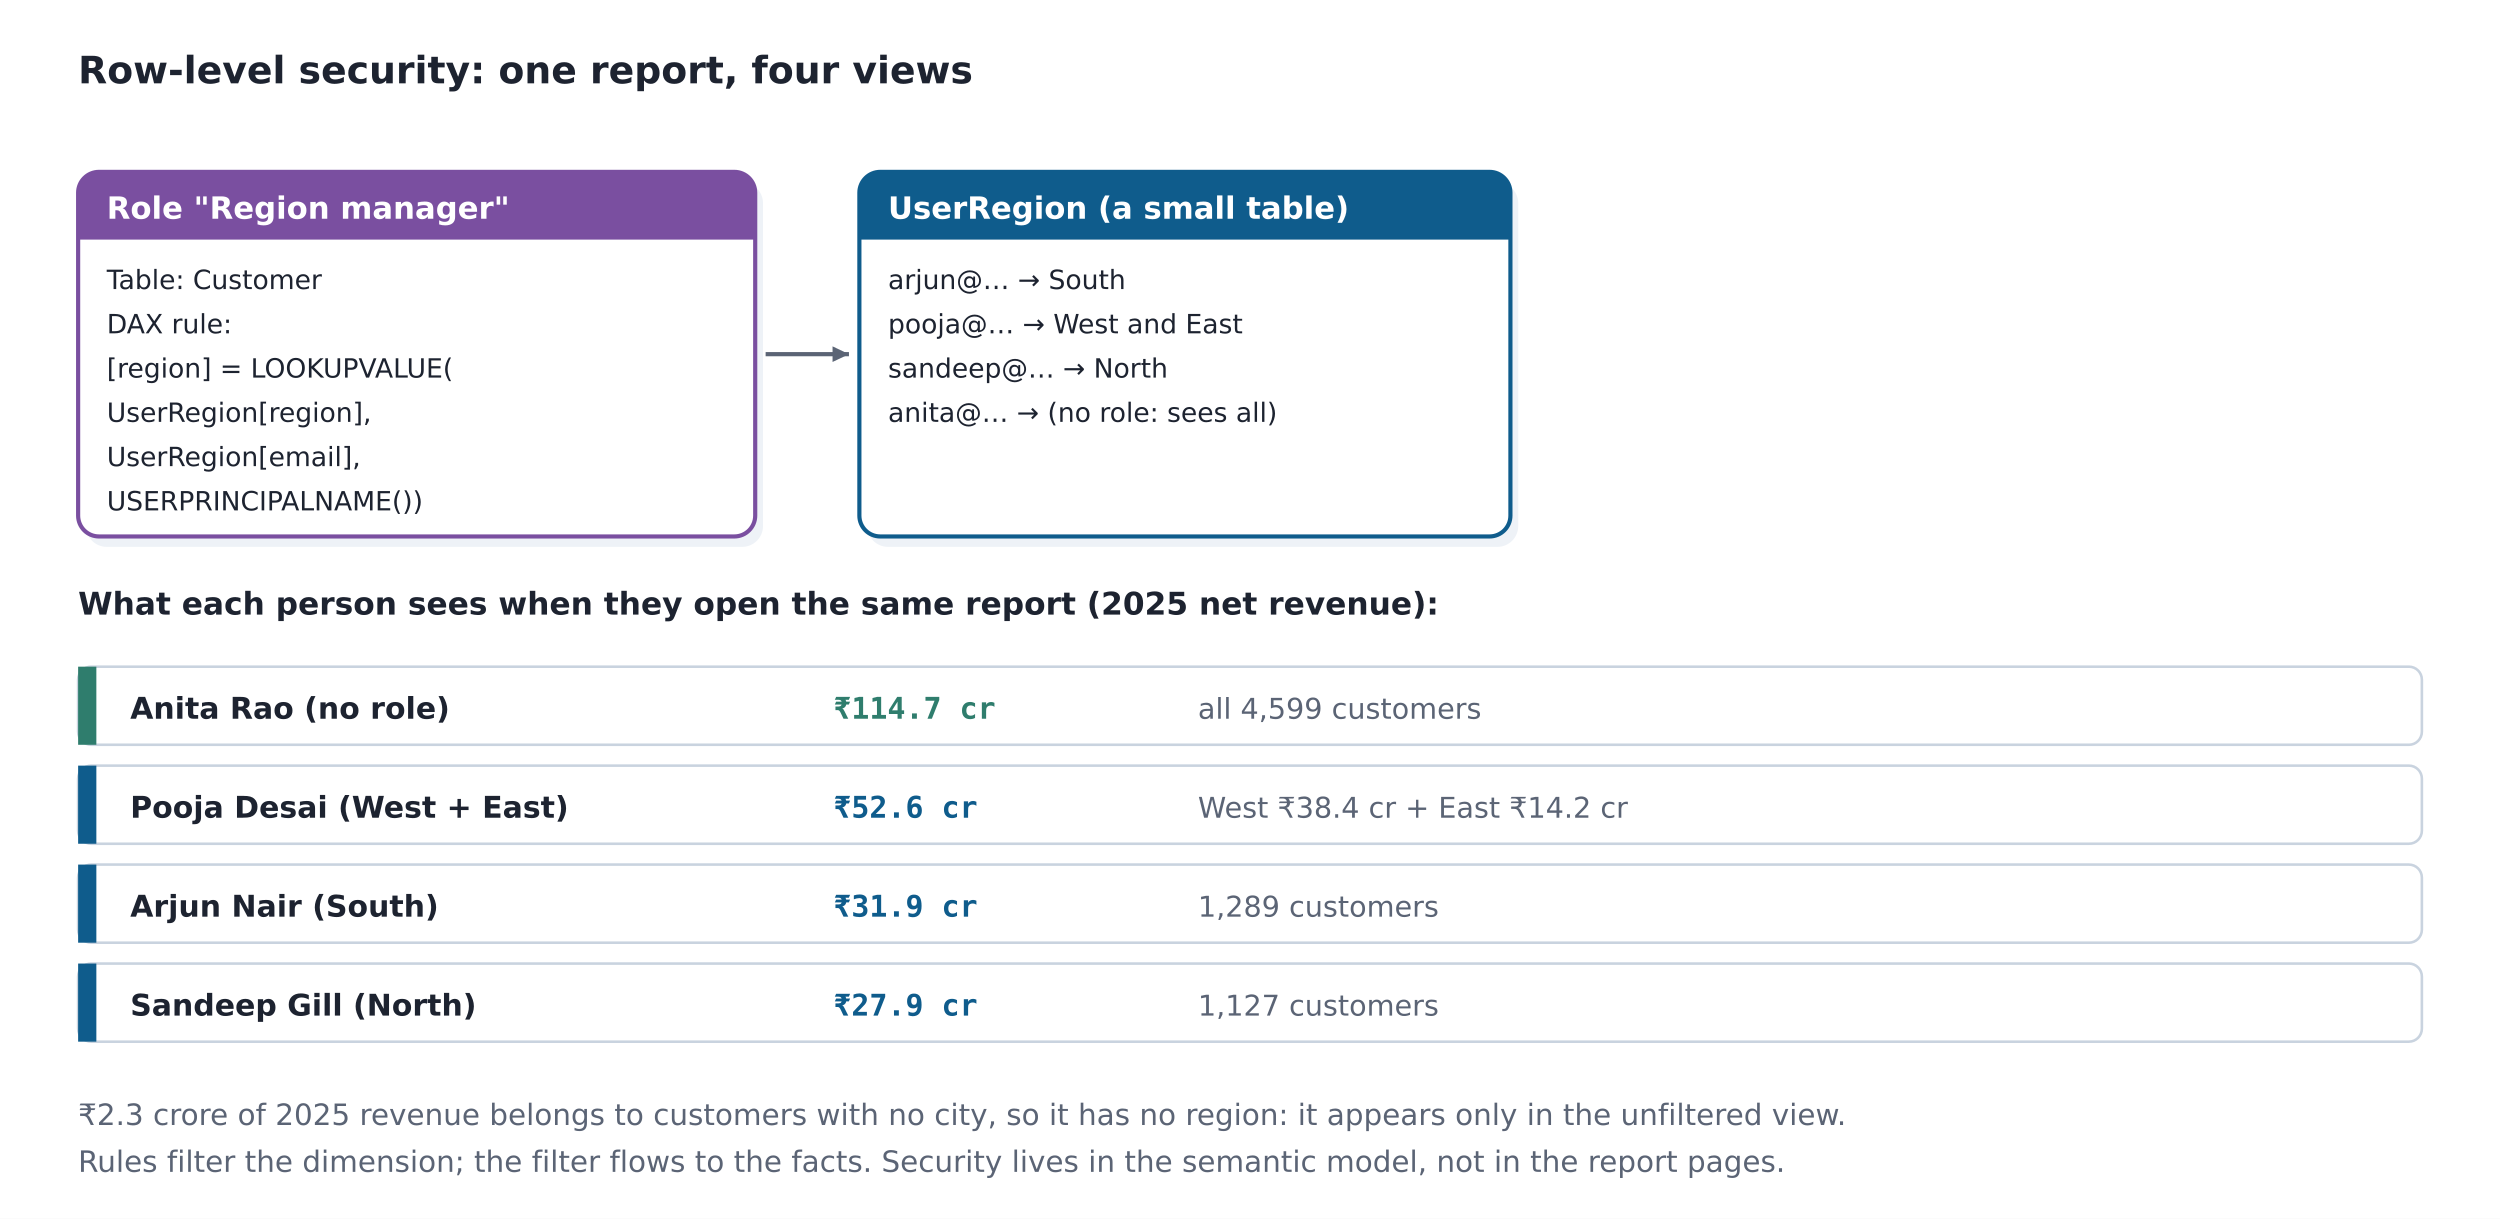
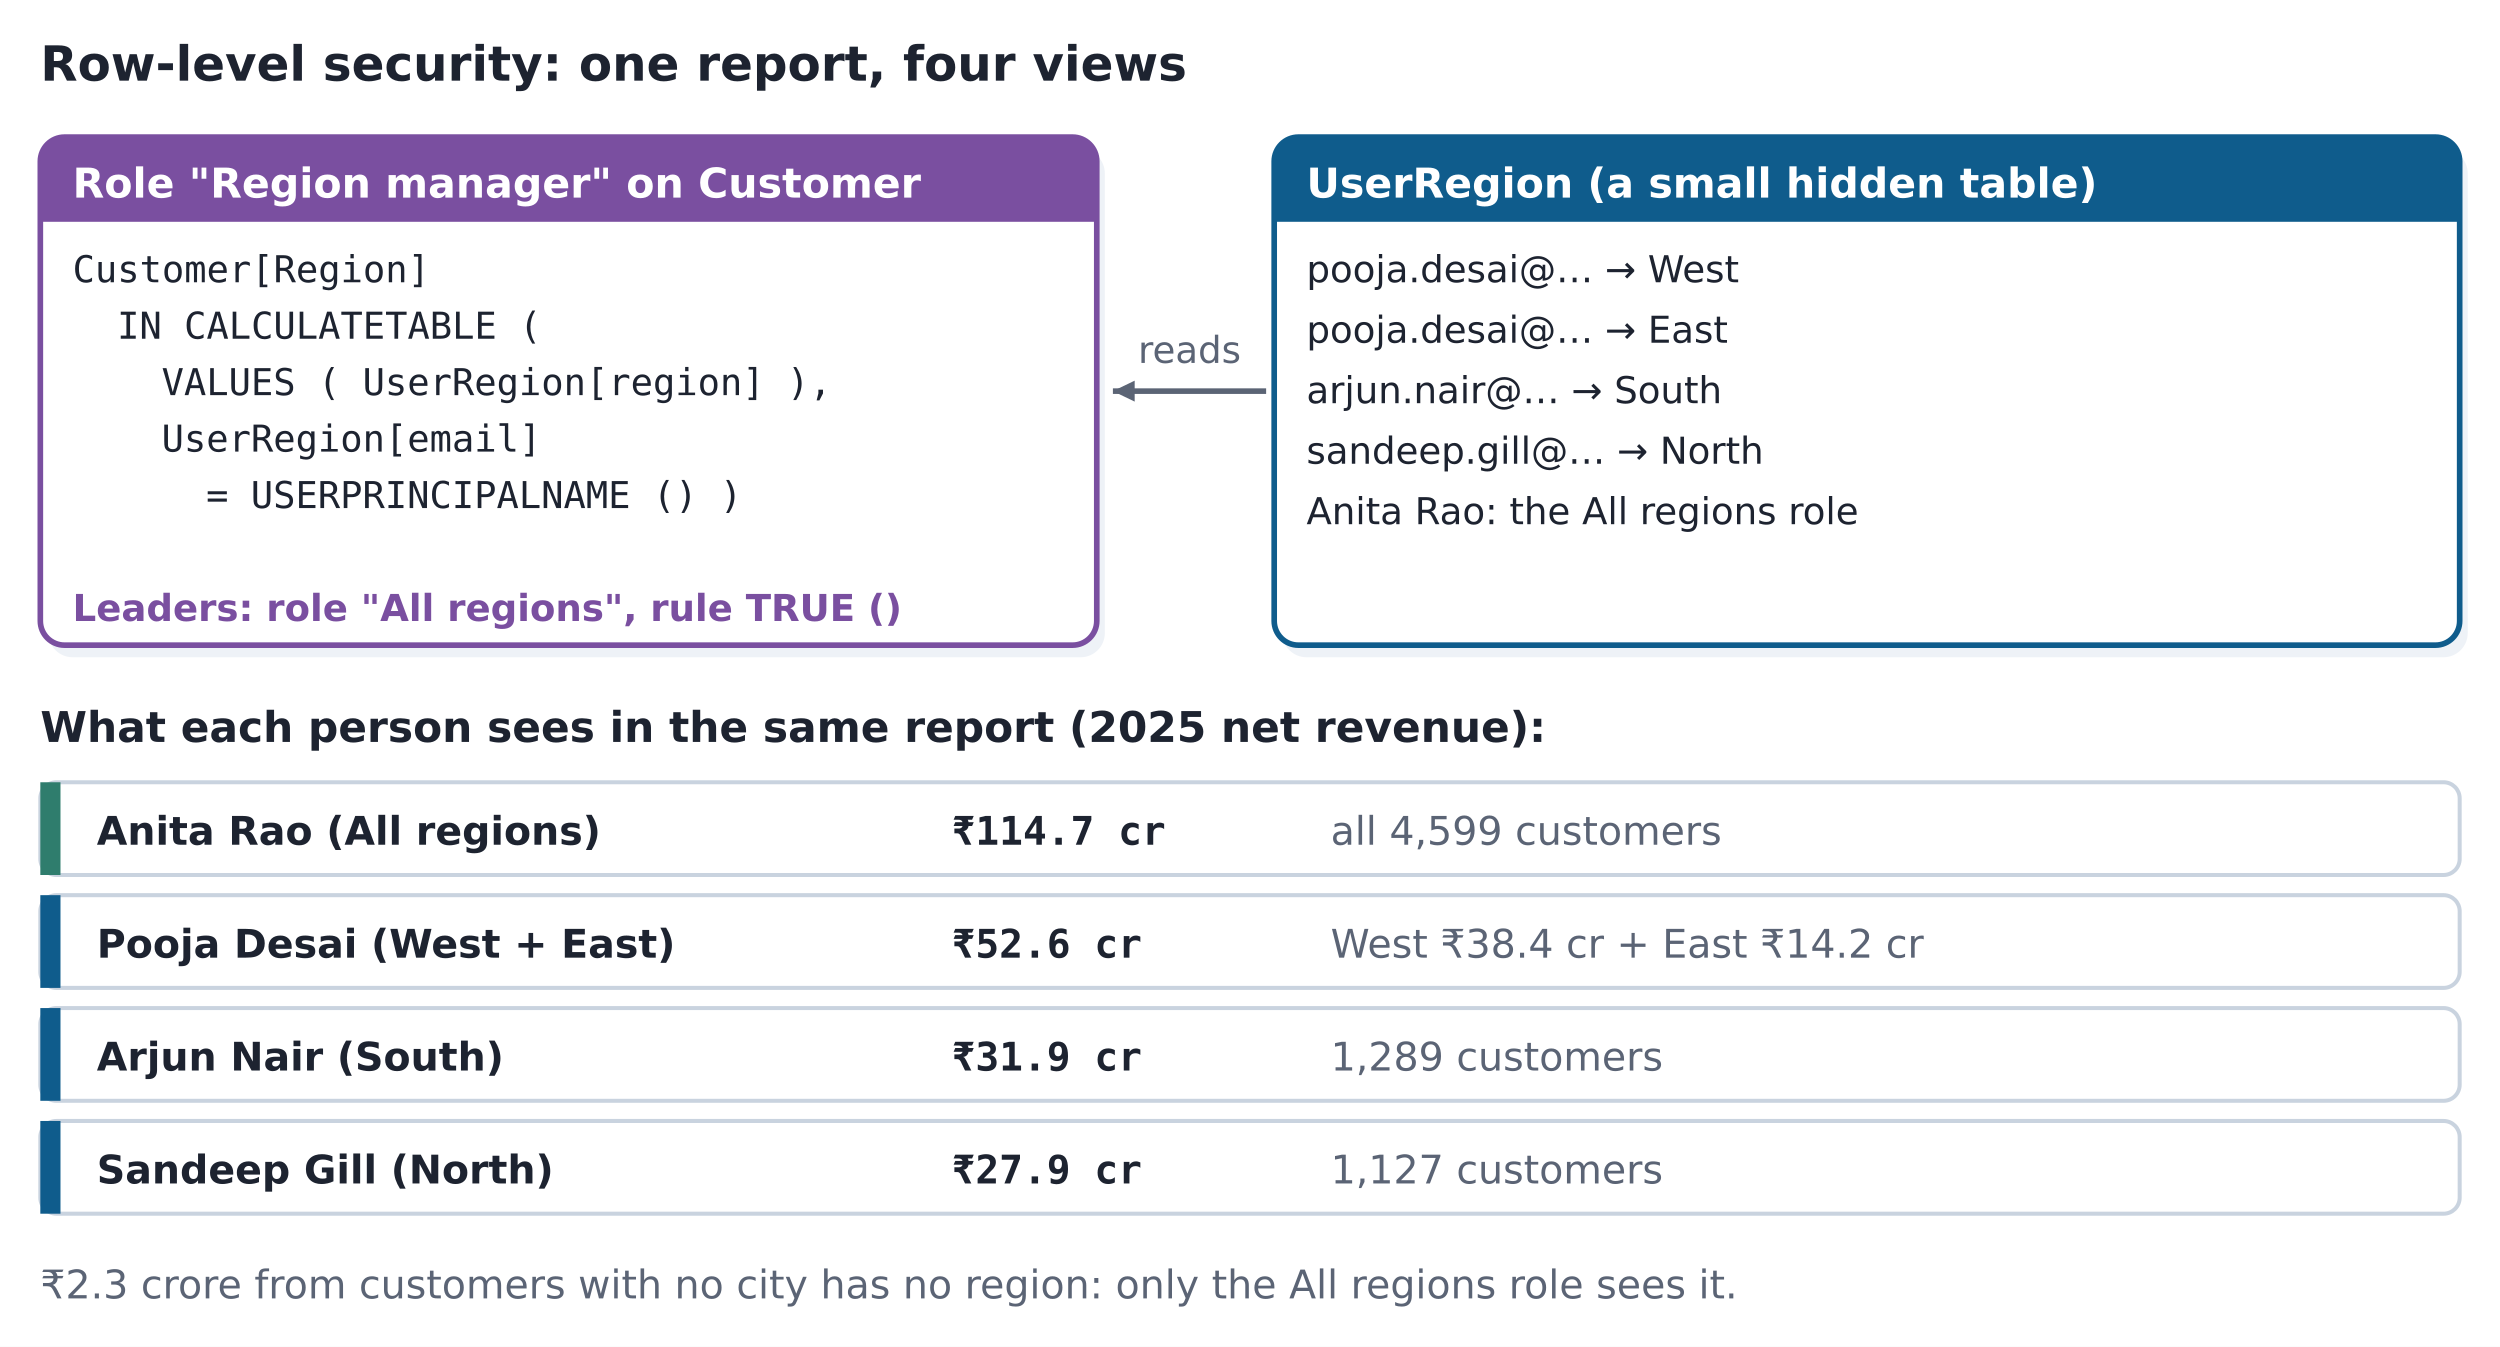
- <svg xmlns="http://www.w3.org/2000/svg" width="960" height="468" viewBox="0 0 960 468" font-family="DejaVu Sans, Arial, sans-serif">
-   <rect width="960" height="468" fill="#ffffff" />
-   <text x="30" y="32" font-size="14.5" fill="#1d2330" font-weight="bold" text-anchor="start" font-family="Poppins, DejaVu Sans, sans-serif">Row-level security: one report, four views</text>
-   <rect x="33" y="70" width="260" height="140" rx="8" fill="#eef2f7" stroke="none" stroke-width="1" />
-   <rect x="30" y="66" width="260" height="140" rx="8" fill="#fff" stroke="#7a4fa0" stroke-width="1.6" />
-   <path d="M30,74 a8,8 0 0 1 8,-8 H282 a8,8 0 0 1 8,8 V92 H30 Z" fill="#7a4fa0" />
-   <text x="41" y="84" font-size="11.8" fill="#fff" font-weight="bold" text-anchor="start" font-family="Poppins, DejaVu Sans, sans-serif">Role "Region manager"</text>
-   <text x="41" y="111" font-size="10.2" fill="#1d2330" font-weight="normal" text-anchor="start">Table: Customer</text>
-   <text x="41" y="128" font-size="10.2" fill="#1d2330" font-weight="normal" text-anchor="start">DAX rule:</text>
-   <text x="41" y="145" font-size="10.2" fill="#1d2330" font-weight="normal" text-anchor="start">[region] = LOOKUPVALUE(</text>
-   <text x="41" y="162" font-size="10.2" fill="#1d2330" font-weight="normal" text-anchor="start">  UserRegion[region],</text>
-   <text x="41" y="179" font-size="10.2" fill="#1d2330" font-weight="normal" text-anchor="start">  UserRegion[email],</text>
-   <text x="41" y="196" font-size="10.2" fill="#1d2330" font-weight="normal" text-anchor="start">  USERPRINCIPALNAME())</text>
-   <rect x="333" y="70" width="250" height="140" rx="8" fill="#eef2f7" stroke="none" stroke-width="1" />
-   <rect x="330" y="66" width="250" height="140" rx="8" fill="#fff" stroke="#0f5c8c" stroke-width="1.6" />
-   <path d="M330,74 a8,8 0 0 1 8,-8 H572 a8,8 0 0 1 8,8 V92 H330 Z" fill="#0f5c8c" />
-   <text x="341" y="84" font-size="11.8" fill="#fff" font-weight="bold" text-anchor="start" font-family="Poppins, DejaVu Sans, sans-serif">UserRegion (a small table)</text>
-   <text x="341" y="111" font-size="10.2" fill="#1d2330" font-weight="normal" text-anchor="start">arjun@…  →  South</text>
-   <text x="341" y="128" font-size="10.2" fill="#1d2330" font-weight="normal" text-anchor="start">pooja@…  →  West and East</text>
-   <text x="341" y="145" font-size="10.2" fill="#1d2330" font-weight="normal" text-anchor="start">sandeep@…  →  North</text>
-   <text x="341" y="162" font-size="10.2" fill="#1d2330" font-weight="normal" text-anchor="start">anita@…  →  (no role: sees all)</text>
-   <path d="M294,136 L326,136" fill="none" stroke="#5b6475" stroke-width="1.6" stroke-linejoin="round" />
-   <path d="M326,136 L319.7,139.0 L319.7,133.0 Z" fill="#5b6475" />
-   <text x="30" y="236" font-size="12" fill="#1d2330" font-weight="bold" text-anchor="start">What each person sees when they open the same report (2025 net revenue):</text>
-   <rect x="30" y="256" width="900" height="30" rx="5" fill="#fff" stroke="#c9d3df" stroke-width="1" />
-   <rect x="30" y="256" width="7" height="30" rx="0" fill="#2f7d6d" stroke="none" stroke-width="1" />
-   <text x="50" y="276" font-size="11.5" fill="#1d2330" font-weight="bold" text-anchor="start">Anita Rao (no role)</text>
-   <text x="320" y="276" font-size="11.5" fill="#2f7d6d" font-weight="bold" text-anchor="start" font-family="DejaVu Sans Mono, monospace">₹114.7 cr</text>
-   <text x="460" y="276" font-size="11" fill="#5b6475" font-weight="normal" text-anchor="start">all 4,599 customers</text>
-   <rect x="30" y="294" width="900" height="30" rx="5" fill="#fff" stroke="#c9d3df" stroke-width="1" />
-   <rect x="30" y="294" width="7" height="30" rx="0" fill="#0f5c8c" stroke="none" stroke-width="1" />
-   <text x="50" y="314" font-size="11.5" fill="#1d2330" font-weight="bold" text-anchor="start">Pooja Desai (West + East)</text>
-   <text x="320" y="314" font-size="11.5" fill="#0f5c8c" font-weight="bold" text-anchor="start" font-family="DejaVu Sans Mono, monospace">₹52.6 cr</text>
-   <text x="460" y="314" font-size="11" fill="#5b6475" font-weight="normal" text-anchor="start">West ₹38.4 cr + East ₹14.2 cr</text>
-   <rect x="30" y="332" width="900" height="30" rx="5" fill="#fff" stroke="#c9d3df" stroke-width="1" />
-   <rect x="30" y="332" width="7" height="30" rx="0" fill="#0f5c8c" stroke="none" stroke-width="1" />
-   <text x="50" y="352" font-size="11.5" fill="#1d2330" font-weight="bold" text-anchor="start">Arjun Nair (South)</text>
-   <text x="320" y="352" font-size="11.5" fill="#0f5c8c" font-weight="bold" text-anchor="start" font-family="DejaVu Sans Mono, monospace">₹31.9 cr</text>
-   <text x="460" y="352" font-size="11" fill="#5b6475" font-weight="normal" text-anchor="start">1,289 customers</text>
-   <rect x="30" y="370" width="900" height="30" rx="5" fill="#fff" stroke="#c9d3df" stroke-width="1" />
-   <rect x="30" y="370" width="7" height="30" rx="0" fill="#0f5c8c" stroke="none" stroke-width="1" />
-   <text x="50" y="390" font-size="11.5" fill="#1d2330" font-weight="bold" text-anchor="start">Sandeep Gill (North)</text>
-   <text x="320" y="390" font-size="11.5" fill="#0f5c8c" font-weight="bold" text-anchor="start" font-family="DejaVu Sans Mono, monospace">₹27.9 cr</text>
-   <text x="460" y="390" font-size="11" fill="#5b6475" font-weight="normal" text-anchor="start">1,127 customers</text>
-   <text x="30" y="432" font-size="11.3" fill="#5b6475" font-weight="normal" text-anchor="start">₹2.3 crore of 2025 revenue belongs to customers with no city, so it has no region: it appears only in the unfiltered view.</text>
-   <text x="30" y="450" font-size="11.3" fill="#5b6475" font-weight="normal" text-anchor="start">Rules filter the dimension; the filter flows to the facts. Security lives in the semantic model, not in the report pages.</text>
+ <svg xmlns="http://www.w3.org/2000/svg" width="620" height="334" viewBox="0 0 620 334" font-family="DejaVu Sans, Arial, sans-serif">
+   <rect width="620" height="334" fill="#ffffff" />
+   <text x="10" y="20" font-size="12" fill="#1d2330" font-weight="bold" text-anchor="start" font-family="Poppins, DejaVu Sans, sans-serif">Row-level security: one report, four views</text>
+   <rect x="12" y="37" width="262" height="126" rx="6" fill="#eef2f7" stroke="none" stroke-width="1" />
+   <rect x="10" y="34" width="262" height="126" rx="6" fill="#fff" stroke="#7a4fa0" stroke-width="1.4" />
+   <path d="M10,40 a6,6 0 0 1 6,-6 H266 a6,6 0 0 1 6,6 V55 H10 Z" fill="#7a4fa0" />
+   <text x="18" y="49" font-size="10.2" fill="#fff" font-weight="bold" text-anchor="start" font-family="Poppins, DejaVu Sans, sans-serif">Role "Region manager" on Customer</text>
+   <text x="18.0" y="70" font-size="9.2" fill="#1d2330" font-weight="normal" text-anchor="start" font-family="DejaVu Sans Mono, monospace">Customer[Region]</text>
+   <text x="29.04" y="84" font-size="9.2" fill="#1d2330" font-weight="normal" text-anchor="start" font-family="DejaVu Sans Mono, monospace">IN CALCULATETABLE (</text>
+   <text x="40.08" y="98" font-size="9.2" fill="#1d2330" font-weight="normal" text-anchor="start" font-family="DejaVu Sans Mono, monospace">VALUES ( UserRegion[region] ),</text>
+   <text x="40.08" y="112" font-size="9.2" fill="#1d2330" font-weight="normal" text-anchor="start" font-family="DejaVu Sans Mono, monospace">UserRegion[email]</text>
+   <text x="51.12" y="126" font-size="9.2" fill="#1d2330" font-weight="normal" text-anchor="start" font-family="DejaVu Sans Mono, monospace">= USERPRINCIPALNAME () )</text>
+   <text x="18" y="154" font-size="9.2" fill="#7a4fa0" font-weight="bold" text-anchor="start">Leaders: role "All regions", rule TRUE ()</text>
+   <rect x="318" y="37" width="294" height="126" rx="6" fill="#eef2f7" stroke="none" stroke-width="1" />
+   <rect x="316" y="34" width="294" height="126" rx="6" fill="#fff" stroke="#0f5c8c" stroke-width="1.4" />
+   <path d="M316,40 a6,6 0 0 1 6,-6 H604 a6,6 0 0 1 6,6 V55 H316 Z" fill="#0f5c8c" />
+   <text x="324" y="49" font-size="10.2" fill="#fff" font-weight="bold" text-anchor="start" font-family="Poppins, DejaVu Sans, sans-serif">UserRegion (a small hidden table)</text>
+   <text x="324.0" y="70" font-size="9.2" fill="#1d2330" font-weight="normal" text-anchor="start">pooja.desai@…    →  West</text>
+   <text x="324.0" y="85" font-size="9.2" fill="#1d2330" font-weight="normal" text-anchor="start">pooja.desai@…    →  East</text>
+   <text x="324.0" y="100" font-size="9.2" fill="#1d2330" font-weight="normal" text-anchor="start">arjun.nair@…     →  South</text>
+   <text x="324.0" y="115" font-size="9.2" fill="#1d2330" font-weight="normal" text-anchor="start">sandeep.gill@…   →  North</text>
+   <text x="324.0" y="130" font-size="9.2" fill="#1d2330" font-weight="normal" text-anchor="start">Anita Rao: the All regions role</text>
+   <path d="M314,97 L276,97" fill="none" stroke="#5b6475" stroke-width="1.4" stroke-linejoin="round" />
+   <path d="M276,97 L281.4,94.4 L281.4,99.6 Z" fill="#5b6475" />
+   <text x="295" y="90" font-size="9.2" fill="#5b6475" font-weight="normal" text-anchor="middle">reads</text>
+   <text x="10" y="184" font-size="10.5" fill="#1d2330" font-weight="bold" text-anchor="start">What each person sees in the same report (2025 net revenue):</text>
+   <rect x="10" y="194" width="600" height="23" rx="4" fill="#fff" stroke="#c9d3df" stroke-width="1" />
+   <rect x="10" y="194" width="5" height="23" rx="0" fill="#2f7d6d" stroke="none" stroke-width="1" />
+   <text x="24" y="209.5" font-size="9.8" fill="#1d2330" font-weight="bold" text-anchor="start">Anita Rao (All regions)</text>
+   <text x="236" y="209.5" font-size="9.8" fill="#1d2330" font-weight="bold" text-anchor="start" font-family="DejaVu Sans Mono, monospace">₹114.7 cr</text>
+   <text x="330" y="209.5" font-size="9.8" fill="#5b6475" font-weight="normal" text-anchor="start">all 4,599 customers</text>
+   <rect x="10" y="222" width="600" height="23" rx="4" fill="#fff" stroke="#c9d3df" stroke-width="1" />
+   <rect x="10" y="222" width="5" height="23" rx="0" fill="#0f5c8c" stroke="none" stroke-width="1" />
+   <text x="24" y="237.5" font-size="9.8" fill="#1d2330" font-weight="bold" text-anchor="start">Pooja Desai (West + East)</text>
+   <text x="236" y="237.5" font-size="9.8" fill="#1d2330" font-weight="bold" text-anchor="start" font-family="DejaVu Sans Mono, monospace">₹52.6 cr</text>
+   <text x="330" y="237.5" font-size="9.8" fill="#5b6475" font-weight="normal" text-anchor="start">West ₹38.4 cr + East ₹14.2 cr</text>
+   <rect x="10" y="250" width="600" height="23" rx="4" fill="#fff" stroke="#c9d3df" stroke-width="1" />
+   <rect x="10" y="250" width="5" height="23" rx="0" fill="#0f5c8c" stroke="none" stroke-width="1" />
+   <text x="24" y="265.5" font-size="9.8" fill="#1d2330" font-weight="bold" text-anchor="start">Arjun Nair (South)</text>
+   <text x="236" y="265.5" font-size="9.8" fill="#1d2330" font-weight="bold" text-anchor="start" font-family="DejaVu Sans Mono, monospace">₹31.9 cr</text>
+   <text x="330" y="265.5" font-size="9.8" fill="#5b6475" font-weight="normal" text-anchor="start">1,289 customers</text>
+   <rect x="10" y="278" width="600" height="23" rx="4" fill="#fff" stroke="#c9d3df" stroke-width="1" />
+   <rect x="10" y="278" width="5" height="23" rx="0" fill="#0f5c8c" stroke="none" stroke-width="1" />
+   <text x="24" y="293.5" font-size="9.8" fill="#1d2330" font-weight="bold" text-anchor="start">Sandeep Gill (North)</text>
+   <text x="236" y="293.5" font-size="9.8" fill="#1d2330" font-weight="bold" text-anchor="start" font-family="DejaVu Sans Mono, monospace">₹27.9 cr</text>
+   <text x="330" y="293.5" font-size="9.8" fill="#5b6475" font-weight="normal" text-anchor="start">1,127 customers</text>
+   <text x="10" y="322" font-size="9.8" fill="#5b6475" font-weight="normal" text-anchor="start">₹2.3 crore from customers with no city has no region: only the All regions role sees it.</text>
</svg>
